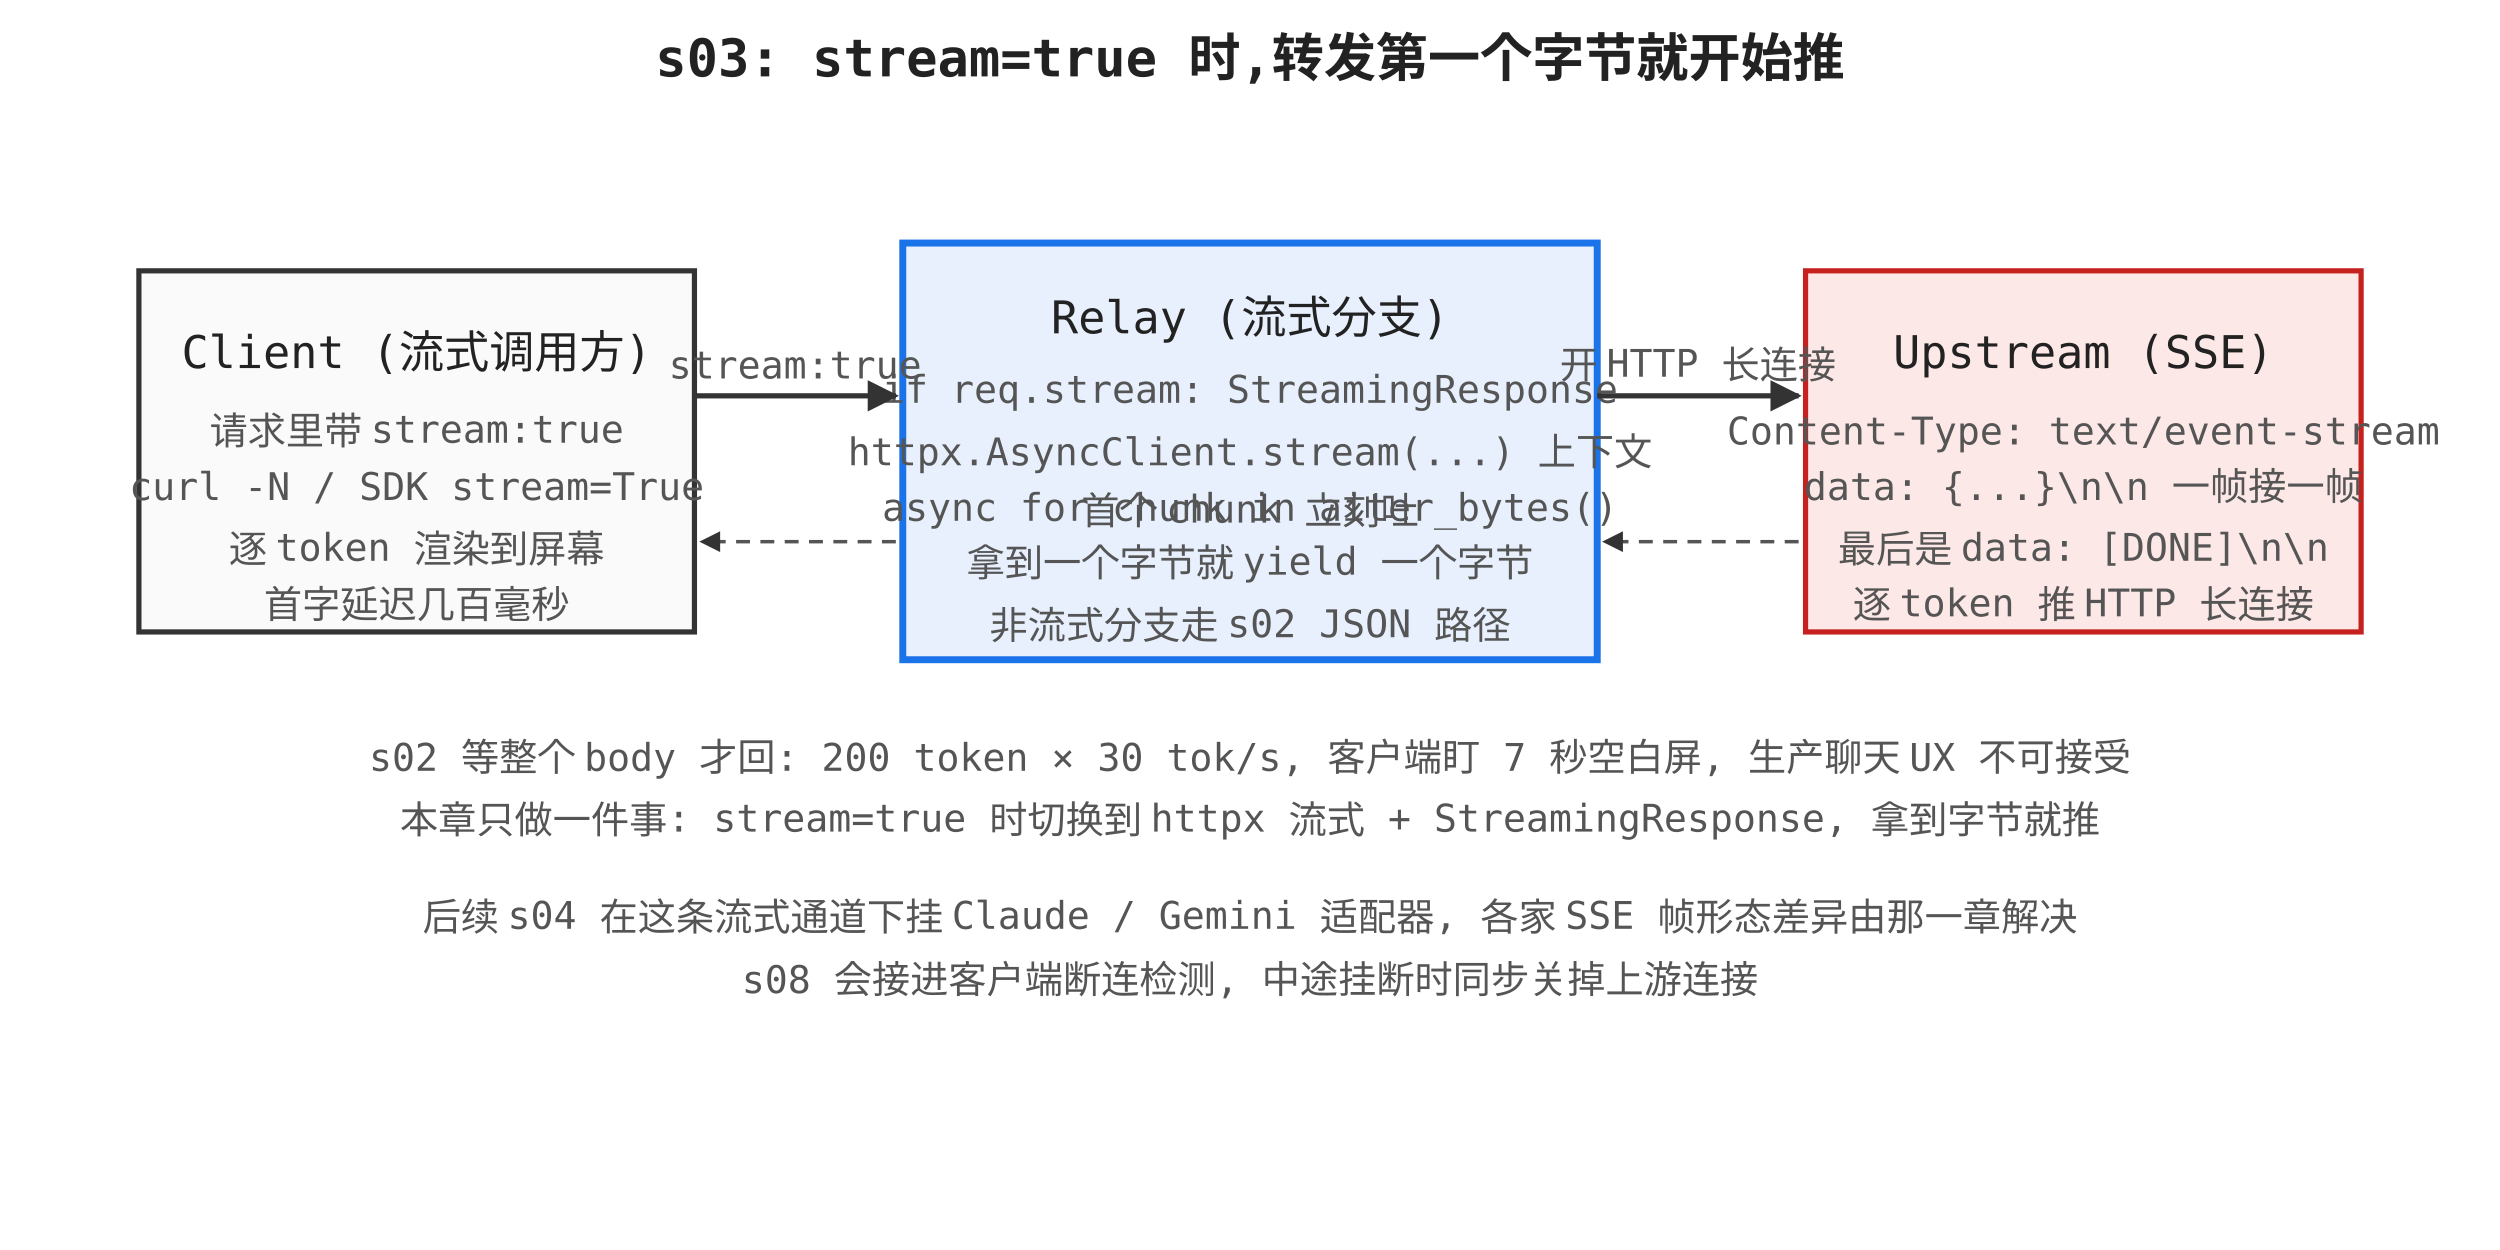
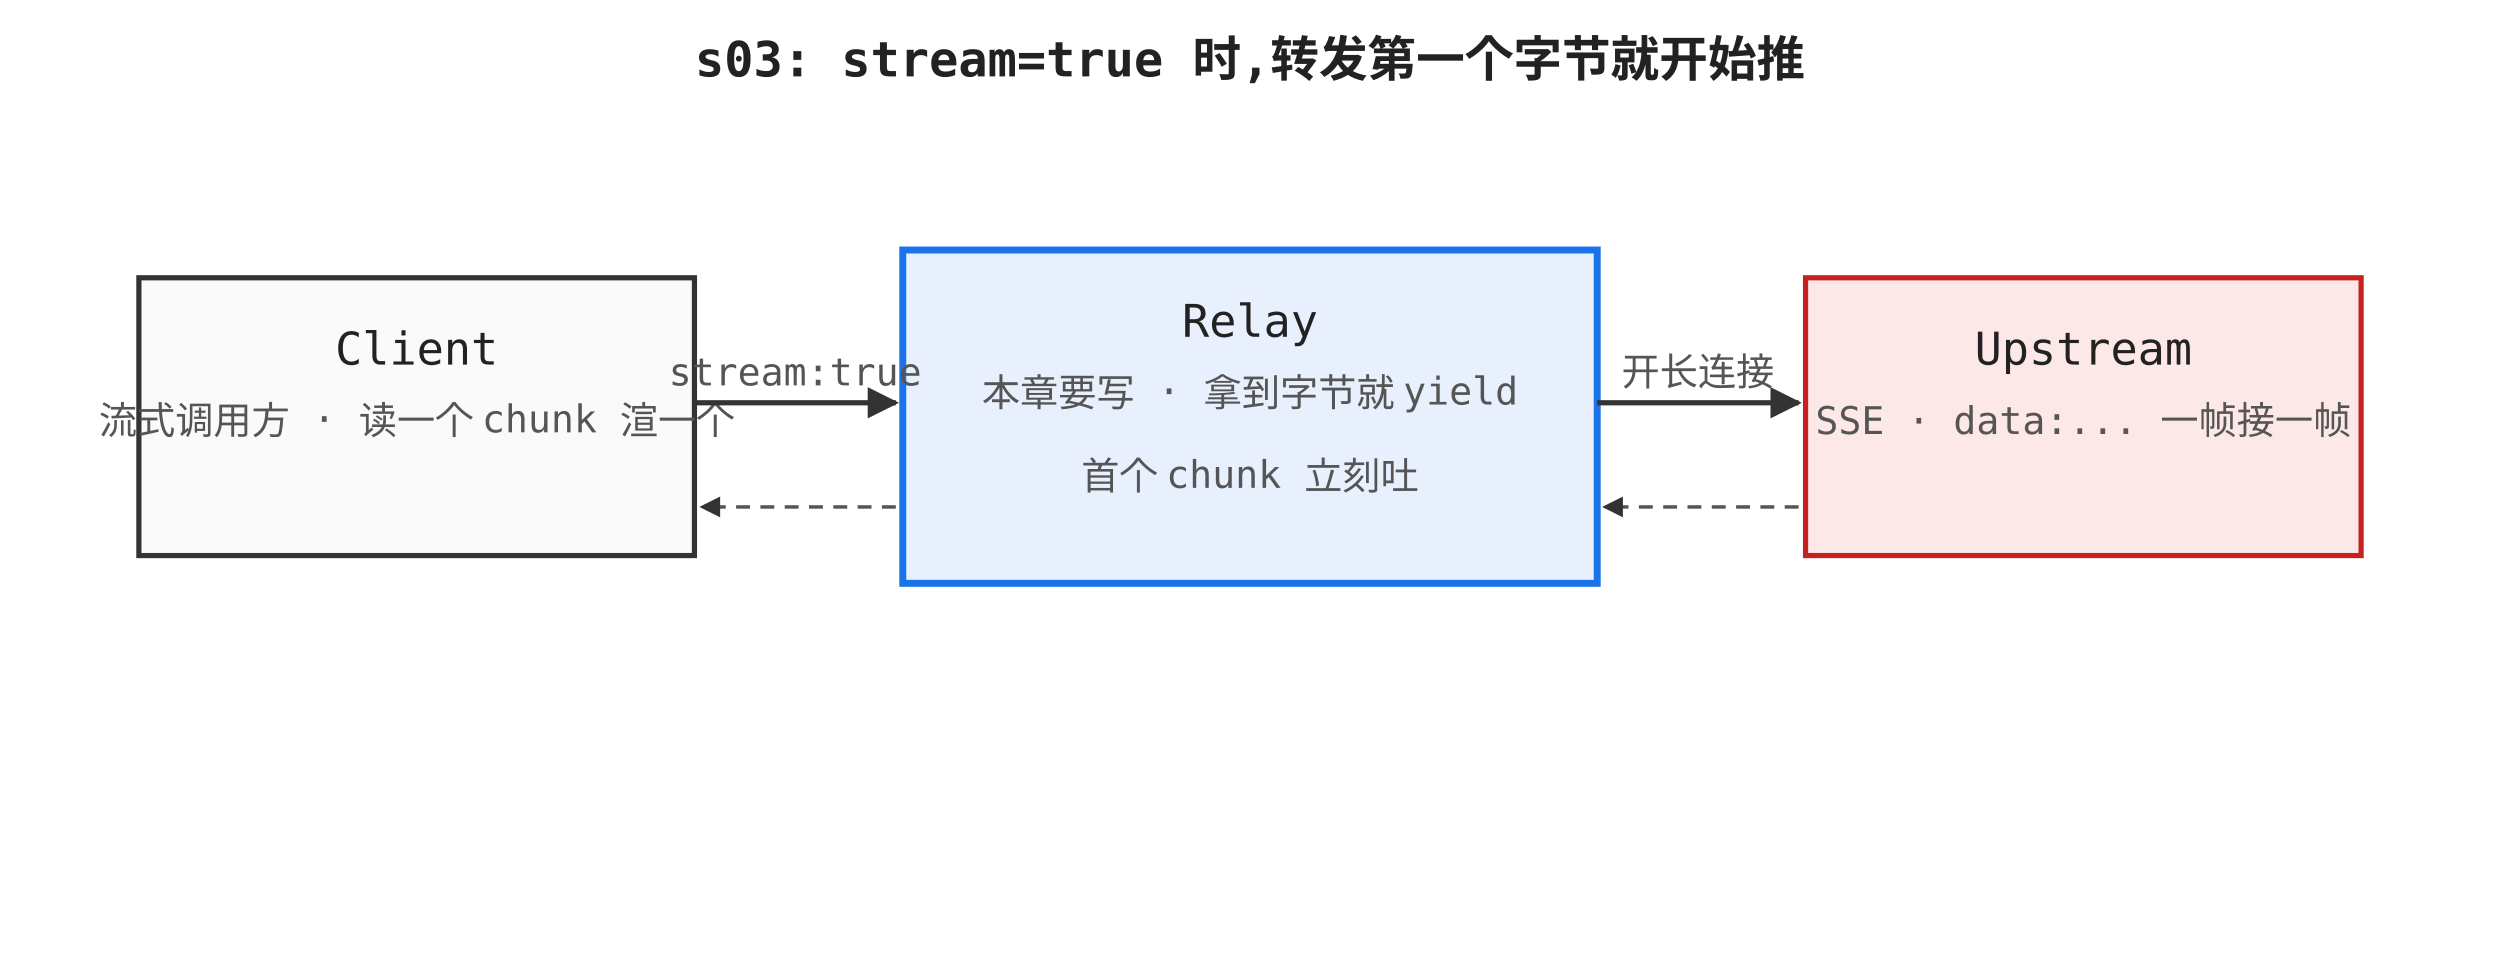
- <svg xmlns="http://www.w3.org/2000/svg" viewBox="0 0 720 360" font-family="monospace">
+ <svg xmlns="http://www.w3.org/2000/svg" viewBox="0 0 720 280" font-family="monospace">
  <style>
    .client   { fill: #fafafa; stroke: #333;    stroke-width: 1.5; }
    .gateway  { fill: #e8f0fe; stroke: #1a73e8; stroke-width: 2;   }
    .upstream { fill: #fce8e6; stroke: #c5221f; stroke-width: 1.5; }
-     .title    { font-size: 15px; font-weight: bold; fill: #222; }
+     .title    { font-size: 14px; font-weight: bold; fill: #222; }
    .label    { font-size: 13px; fill: #222; }
    .small    { font-size: 11px; fill: #555; }
    .arrow    { stroke: #333; stroke-width: 1.5; fill: none; marker-end: url(#arrow); }
    .arrowR   { stroke: #555; stroke-width: 1;   fill: none; marker-end: url(#arrow); stroke-dasharray: 4 3; }
  </style>
  <defs>
    <marker id="arrow" viewBox="0 0 10 10" refX="9" refY="5" markerWidth="6" markerHeight="6" orient="auto">
      <path d="M0,0 L10,5 L0,10 z" fill="#333" />
    </marker>
  </defs>
  <text x="360" y="22" text-anchor="middle" class="title">s03: stream=true 时,转发第一个字节就开始推</text>
-   <rect class="client" x="40" y="78" width="160" height="104" />
-   <text x="120" y="106" text-anchor="middle" class="label">Client (流式调用方)</text>
-   <text x="120" y="128" text-anchor="middle" class="small">请求里带 stream:true</text>
-   <text x="120" y="144" text-anchor="middle" class="small">curl -N / SDK stream=True</text>
-   <text x="120" y="162" text-anchor="middle" class="small">逐 token 渲染到屏幕</text>
-   <text x="120" y="178" text-anchor="middle" class="small">首字延迟几百毫秒</text>
-   <rect class="gateway" x="260" y="70" width="200" height="120" />
-   <text x="360" y="96" text-anchor="middle" class="label">Relay (流式分支)</text>
-   <text x="360" y="116" text-anchor="middle" class="small">if req.stream: StreamingResponse</text>
-   <text x="360" y="134" text-anchor="middle" class="small">httpx.AsyncClient.stream(...) 上下文</text>
-   <text x="360" y="150" text-anchor="middle" class="small">async for chunk in aiter_bytes()</text>
-   <text x="360" y="166" text-anchor="middle" class="small">拿到一个字节就 yield 一个字节</text>
-   <text x="360" y="184" text-anchor="middle" class="small">非流式分支走 s02 JSON 路径</text>
-   <rect class="upstream" x="520" y="78" width="160" height="104" />
-   <text x="600" y="106" text-anchor="middle" class="label">Upstream (SSE)</text>
-   <text x="600" y="128" text-anchor="middle" class="small">Content-Type: text/event-stream</text>
-   <text x="600" y="144" text-anchor="middle" class="small">data: {...}\n\n 一帧接一帧</text>
-   <text x="600" y="162" text-anchor="middle" class="small">最后是 data: [DONE]\n\n</text>
-   <text x="600" y="178" text-anchor="middle" class="small">逐 token 推 HTTP 长连接</text>
-   <line class="arrow" x1="200" y1="114" x2="258" y2="114" />
-   <text x="229" y="109" text-anchor="middle" class="small">stream:true</text>
-   <line class="arrow" x1="460" y1="114" x2="518" y2="114" />
-   <text x="489" y="109" text-anchor="middle" class="small">开 HTTP 长连接</text>
-   <line class="arrowR" x1="518" y1="156" x2="462" y2="156" />
-   <line class="arrowR" x1="258" y1="156" x2="202" y2="156" />
-   <text x="360" y="151" text-anchor="middle" class="small">首个 chunk 立刻吐</text>
-   <text x="360" y="222" text-anchor="middle" class="small">s02 等整个 body 才回: 200 token × 30 tok/s, 客户端盯 7 秒空白屏, 生产聊天 UX 不可接受</text>
-   <text x="360" y="240" text-anchor="middle" class="small">本章只做一件事: stream=true 时切换到 httpx 流式 + StreamingResponse, 拿到字节就推</text>
-   <text x="360" y="268" text-anchor="middle" class="small">后续 s04 在这条流式通道下挂 Claude / Gemini 适配器, 各家 SSE 帧形态差异由那一章解决</text>
-   <text x="360" y="286" text-anchor="middle" class="small">s08 会接进客户端断连检测, 中途挂断时同步关掉上游连接</text>
+   <rect class="client" x="40" y="80" width="160" height="80" />
+   <text x="120" y="105" text-anchor="middle" class="label">Client</text>
+   <text x="120" y="125" text-anchor="middle" class="small">流式调用方 · 读一个 chunk 渲一个</text>
+   <rect class="gateway" x="260" y="72" width="200" height="96" />
+   <text x="360" y="97" text-anchor="middle" class="label">Relay</text>
+   <text x="360" y="117" text-anchor="middle" class="small">本章要写 · 拿到字节就 yield</text>
+   <rect class="upstream" x="520" y="80" width="160" height="80" />
+   <text x="600" y="105" text-anchor="middle" class="label">Upstream</text>
+   <text x="600" y="125" text-anchor="middle" class="small">SSE · data:... 一帧接一帧</text>
+   <line class="arrow" x1="200" y1="116" x2="258" y2="116" />
+   <text x="229" y="111" text-anchor="middle" class="small">stream:true</text>
+   <line class="arrow" x1="460" y1="116" x2="518" y2="116" />
+   <text x="489" y="111" text-anchor="middle" class="small">开长连接</text>
+   <line class="arrowR" x1="518" y1="146" x2="462" y2="146" />
+   <line class="arrowR" x1="258" y1="146" x2="202" y2="146" />
+   <text x="360" y="141" text-anchor="middle" class="small">首个 chunk 立刻吐</text>
</svg>
